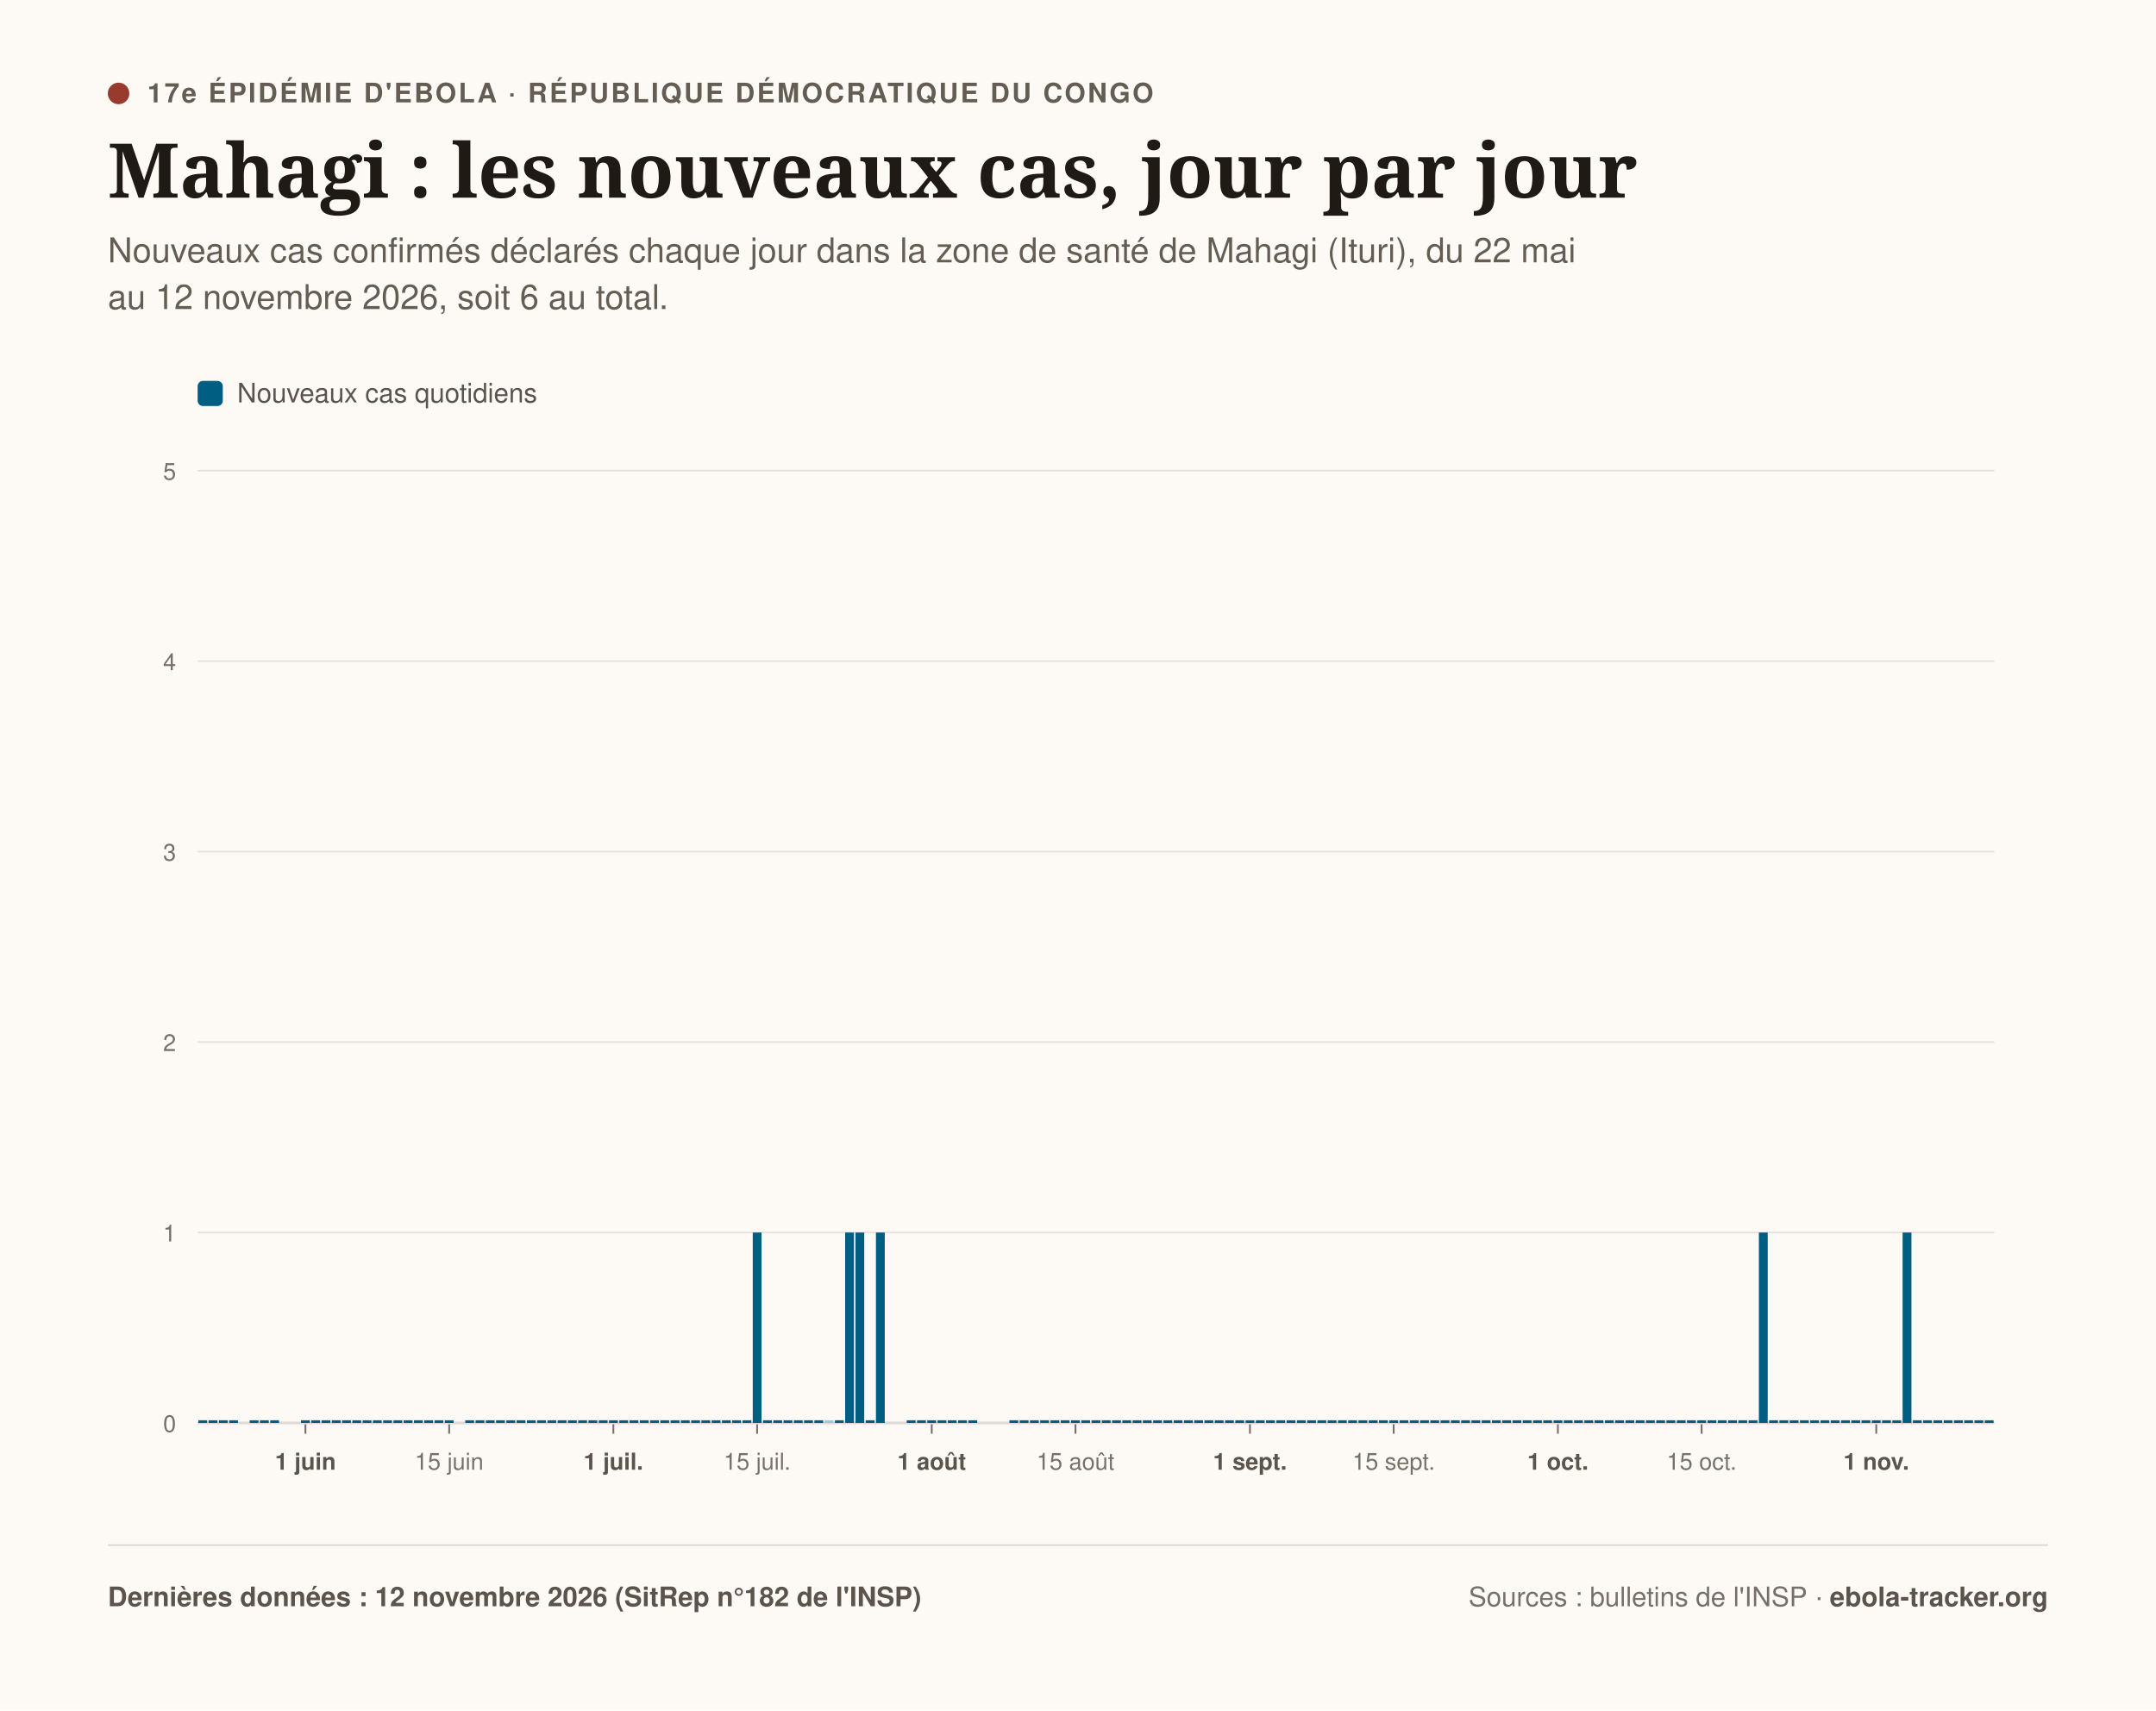
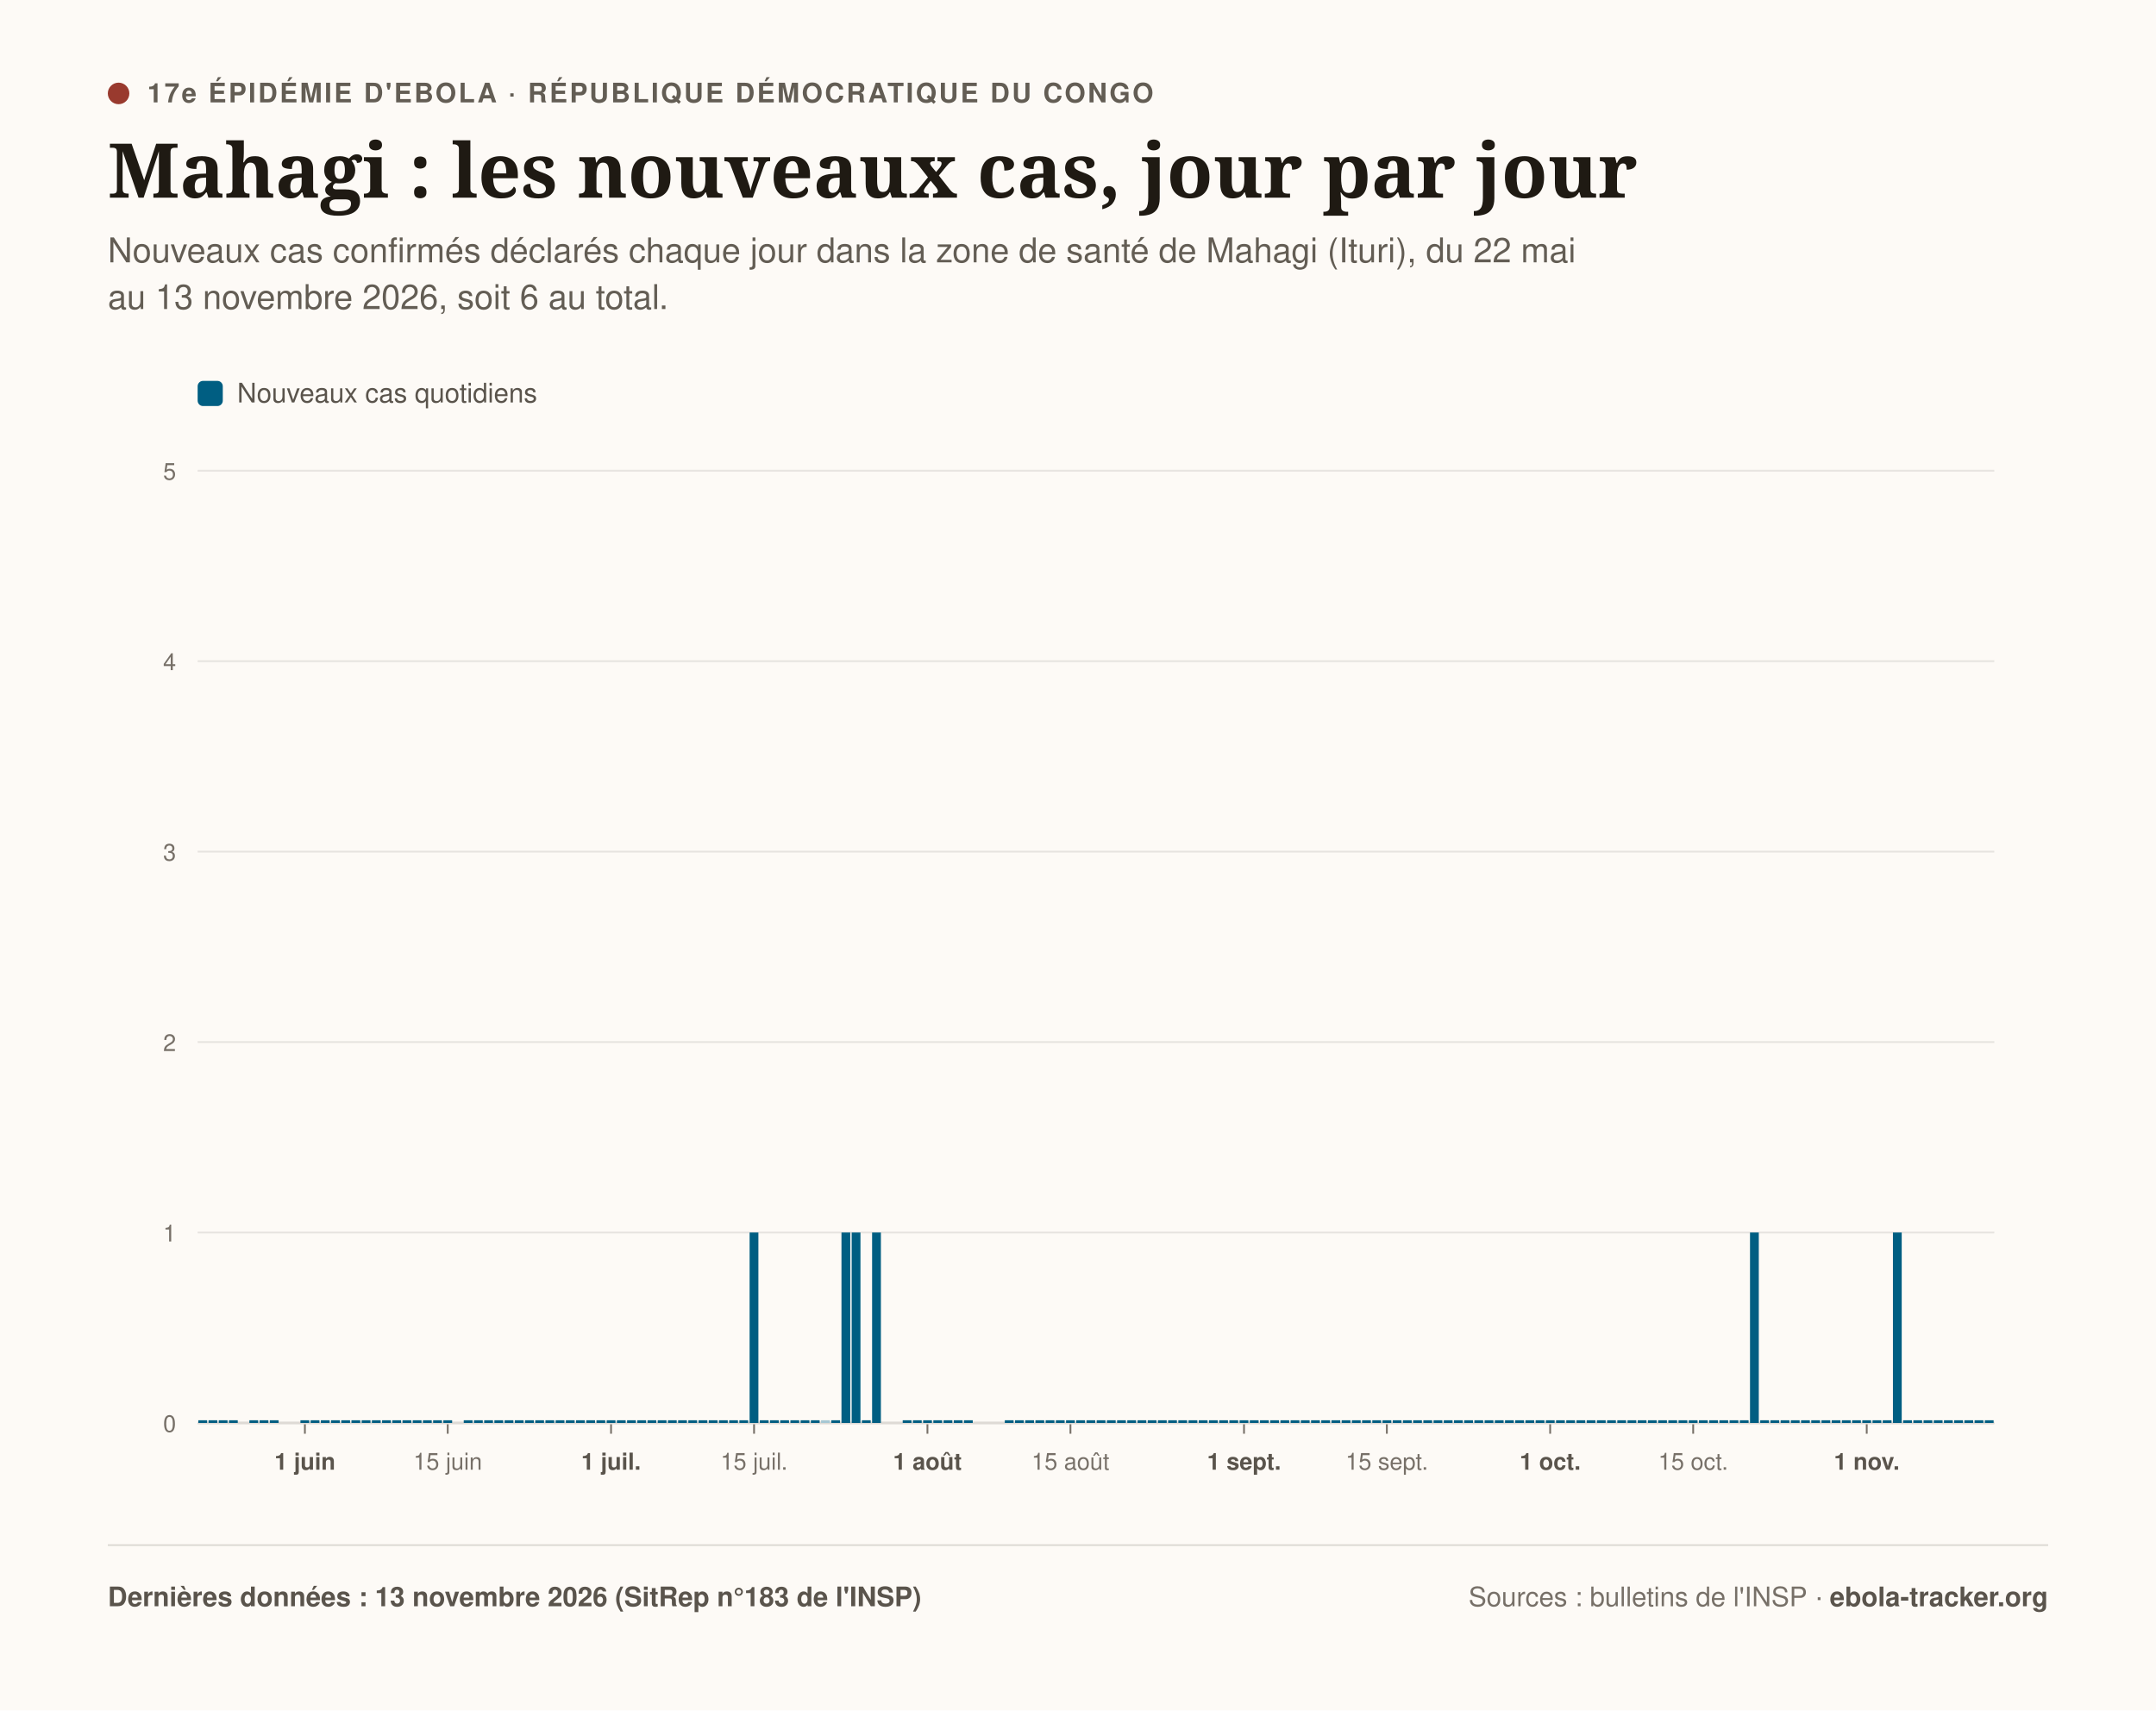
- <svg xmlns="http://www.w3.org/2000/svg" viewBox="0 0 1200 952" role="img" aria-label="Mahagi : les nouveaux cas, jour par jour. Nouveaux cas confirmés déclarés chaque jour dans la zone de santé de Mahagi (Ituri), du 22 mai au 12 novembre 2026, soit 6 au total.">
+ <svg xmlns="http://www.w3.org/2000/svg" viewBox="0 0 1200 952" role="img" aria-label="Mahagi : les nouveaux cas, jour par jour. Nouveaux cas confirmés déclarés chaque jour dans la zone de santé de Mahagi (Ituri), du 22 mai au 13 novembre 2026, soit 6 au total.">
  <rect width="1200" height="952" fill="#FDFAF6" />
  <circle cx="66" cy="52" r="6" fill="#993A2E" />
  <text x="82.0" y="57.0" font-family="'Public Sans',Helvetica,Arial,sans-serif" font-size="15" font-weight="700" fill="#635D54" text-anchor="start" letter-spacing=".08em">17e ÉPIDÉMIE D'EBOLA · RÉPUBLIQUE DÉMOCRATIQUE DU CONGO</text>
  <text x="60.0" y="110.0" font-family="'Source Serif 4',Georgia,serif" font-size="42" font-weight="600" fill="#1F1A13" text-anchor="start">Mahagi : les nouveaux cas, jour par jour</text>
  <text x="60.0" y="146.0" font-family="'Public Sans',Helvetica,Arial,sans-serif" font-size="19" font-weight="400" fill="#635D54" text-anchor="start">Nouveaux cas confirmés déclarés chaque jour dans la zone de santé de Mahagi (Ituri), du 22 mai</text>
-   <text x="60.0" y="172.0" font-family="'Public Sans',Helvetica,Arial,sans-serif" font-size="19" font-weight="400" fill="#635D54" text-anchor="start">au 12 novembre 2026, soit 6 au total.</text>
+   <text x="60.0" y="172.0" font-family="'Public Sans',Helvetica,Arial,sans-serif" font-size="19" font-weight="400" fill="#635D54" text-anchor="start">au 13 novembre 2026, soit 6 au total.</text>
  <rect x="110" y="212" width="14" height="14" rx="3" fill="#005E82" />
  <text x="132.0" y="224.0" font-family="'Public Sans',Helvetica,Arial,sans-serif" font-size="15" font-weight="400" fill="#5A544C" text-anchor="start">Nouveaux cas quotidiens</text>
  <line x1="110" x2="1110" y1="792.0" y2="792.0" stroke="#E7E4E0" />
  <text x="98.0" y="797.0" font-family="'Public Sans',Helvetica,Arial,sans-serif" font-size="13" font-weight="400" fill="#777068" text-anchor="end">0</text>
  <line x1="110" x2="1110" y1="686.0" y2="686.0" stroke="#E7E4E0" />
  <text x="98.0" y="691.0" font-family="'Public Sans',Helvetica,Arial,sans-serif" font-size="13" font-weight="400" fill="#777068" text-anchor="end">1</text>
  <line x1="110" x2="1110" y1="580.0" y2="580.0" stroke="#E7E4E0" />
  <text x="98.0" y="585.0" font-family="'Public Sans',Helvetica,Arial,sans-serif" font-size="13" font-weight="400" fill="#777068" text-anchor="end">2</text>
  <line x1="110" x2="1110" y1="474.0" y2="474.0" stroke="#E7E4E0" />
  <text x="98.0" y="479.0" font-family="'Public Sans',Helvetica,Arial,sans-serif" font-size="13" font-weight="400" fill="#777068" text-anchor="end">3</text>
  <line x1="110" x2="1110" y1="368.0" y2="368.0" stroke="#E7E4E0" />
  <text x="98.0" y="373.0" font-family="'Public Sans',Helvetica,Arial,sans-serif" font-size="13" font-weight="400" fill="#777068" text-anchor="end">4</text>
  <line x1="110" x2="1110" y1="262.0" y2="262.0" stroke="#E7E4E0" />
  <text x="98.0" y="267.0" font-family="'Public Sans',Helvetica,Arial,sans-serif" font-size="13" font-weight="400" fill="#777068" text-anchor="end">5</text>
-   <line x1="170.0" x2="170.0" y1="792" y2="798" stroke="#777068" />
-   <text x="170.0" y="818.0" font-family="'Public Sans',Helvetica,Arial,sans-serif" font-size="13" font-weight="600" fill="#5A544C" text-anchor="middle">1 juin</text>
-   <line x1="250.0" x2="250.0" y1="792" y2="798" stroke="#777068" />
-   <text x="250.0" y="818.0" font-family="'Public Sans',Helvetica,Arial,sans-serif" font-size="13" font-weight="400" fill="#777068" text-anchor="middle">15 juin</text>
-   <line x1="341.4" x2="341.4" y1="792" y2="798" stroke="#777068" />
-   <text x="341.4" y="818.0" font-family="'Public Sans',Helvetica,Arial,sans-serif" font-size="13" font-weight="600" fill="#5A544C" text-anchor="middle">1 juil.</text>
-   <line x1="421.4" x2="421.4" y1="792" y2="798" stroke="#777068" />
-   <text x="421.4" y="818.0" font-family="'Public Sans',Helvetica,Arial,sans-serif" font-size="13" font-weight="400" fill="#777068" text-anchor="middle">15 juil.</text>
-   <line x1="518.6" x2="518.6" y1="792" y2="798" stroke="#777068" />
-   <text x="518.6" y="818.0" font-family="'Public Sans',Helvetica,Arial,sans-serif" font-size="13" font-weight="600" fill="#5A544C" text-anchor="middle">1 août</text>
-   <line x1="598.6" x2="598.6" y1="792" y2="798" stroke="#777068" />
-   <text x="598.6" y="818.0" font-family="'Public Sans',Helvetica,Arial,sans-serif" font-size="13" font-weight="400" fill="#777068" text-anchor="middle">15 août</text>
-   <line x1="695.7" x2="695.7" y1="792" y2="798" stroke="#777068" />
-   <text x="695.7" y="818.0" font-family="'Public Sans',Helvetica,Arial,sans-serif" font-size="13" font-weight="600" fill="#5A544C" text-anchor="middle">1 sept.</text>
-   <line x1="775.7" x2="775.7" y1="792" y2="798" stroke="#777068" />
-   <text x="775.7" y="818.0" font-family="'Public Sans',Helvetica,Arial,sans-serif" font-size="13" font-weight="400" fill="#777068" text-anchor="middle">15 sept.</text>
-   <line x1="867.1" x2="867.1" y1="792" y2="798" stroke="#777068" />
-   <text x="867.1" y="818.0" font-family="'Public Sans',Helvetica,Arial,sans-serif" font-size="13" font-weight="600" fill="#5A544C" text-anchor="middle">1 oct.</text>
-   <line x1="947.1" x2="947.1" y1="792" y2="798" stroke="#777068" />
-   <text x="947.1" y="818.0" font-family="'Public Sans',Helvetica,Arial,sans-serif" font-size="13" font-weight="400" fill="#777068" text-anchor="middle">15 oct.</text>
-   <line x1="1044.3" x2="1044.3" y1="792" y2="798" stroke="#777068" />
-   <text x="1044.3" y="818.0" font-family="'Public Sans',Helvetica,Arial,sans-serif" font-size="13" font-weight="600" fill="#5A544C" text-anchor="middle">1 nov.</text>
+   <line x1="169.7" x2="169.7" y1="792" y2="798" stroke="#777068" />
+   <text x="169.7" y="818.0" font-family="'Public Sans',Helvetica,Arial,sans-serif" font-size="13" font-weight="600" fill="#5A544C" text-anchor="middle">1 juin</text>
+   <line x1="249.2" x2="249.2" y1="792" y2="798" stroke="#777068" />
+   <text x="249.2" y="818.0" font-family="'Public Sans',Helvetica,Arial,sans-serif" font-size="13" font-weight="400" fill="#777068" text-anchor="middle">15 juin</text>
+   <line x1="340.1" x2="340.1" y1="792" y2="798" stroke="#777068" />
+   <text x="340.1" y="818.0" font-family="'Public Sans',Helvetica,Arial,sans-serif" font-size="13" font-weight="600" fill="#5A544C" text-anchor="middle">1 juil.</text>
+   <line x1="419.7" x2="419.7" y1="792" y2="798" stroke="#777068" />
+   <text x="419.7" y="818.0" font-family="'Public Sans',Helvetica,Arial,sans-serif" font-size="13" font-weight="400" fill="#777068" text-anchor="middle">15 juil.</text>
+   <line x1="516.2" x2="516.2" y1="792" y2="798" stroke="#777068" />
+   <text x="516.2" y="818.0" font-family="'Public Sans',Helvetica,Arial,sans-serif" font-size="13" font-weight="600" fill="#5A544C" text-anchor="middle">1 août</text>
+   <line x1="595.8" x2="595.8" y1="792" y2="798" stroke="#777068" />
+   <text x="595.8" y="818.0" font-family="'Public Sans',Helvetica,Arial,sans-serif" font-size="13" font-weight="400" fill="#777068" text-anchor="middle">15 août</text>
+   <line x1="692.4" x2="692.4" y1="792" y2="798" stroke="#777068" />
+   <text x="692.4" y="818.0" font-family="'Public Sans',Helvetica,Arial,sans-serif" font-size="13" font-weight="600" fill="#5A544C" text-anchor="middle">1 sept.</text>
+   <line x1="771.9" x2="771.9" y1="792" y2="798" stroke="#777068" />
+   <text x="771.9" y="818.0" font-family="'Public Sans',Helvetica,Arial,sans-serif" font-size="13" font-weight="400" fill="#777068" text-anchor="middle">15 sept.</text>
+   <line x1="862.8" x2="862.8" y1="792" y2="798" stroke="#777068" />
+   <text x="862.8" y="818.0" font-family="'Public Sans',Helvetica,Arial,sans-serif" font-size="13" font-weight="600" fill="#5A544C" text-anchor="middle">1 oct.</text>
+   <line x1="942.4" x2="942.4" y1="792" y2="798" stroke="#777068" />
+   <text x="942.4" y="818.0" font-family="'Public Sans',Helvetica,Arial,sans-serif" font-size="13" font-weight="400" fill="#777068" text-anchor="middle">15 oct.</text>
+   <line x1="1039.0" x2="1039.0" y1="792" y2="798" stroke="#777068" />
+   <text x="1039.0" y="818.0" font-family="'Public Sans',Helvetica,Arial,sans-serif" font-size="13" font-weight="600" fill="#5A544C" text-anchor="middle">1 nov.</text>
  <line x1="110" x2="1110" y1="792" y2="792" stroke="#DEDAD5" stroke-width="1.5" />
-   <rect x="110.40" y="790.50" width="4.91" height="1.50" fill="#005E82" />
-   <rect x="116.11" y="790.50" width="4.91" height="1.50" fill="#005E82" />
-   <rect x="121.83" y="790.50" width="4.91" height="1.50" fill="#005E82" />
-   <rect x="127.54" y="790.50" width="4.91" height="1.50" fill="#005E82" />
-   <rect x="138.97" y="790.50" width="4.91" height="1.50" fill="#005E82" />
-   <rect x="144.69" y="790.50" width="4.91" height="1.50" fill="#005E82" />
-   <rect x="150.40" y="790.50" width="4.91" height="1.50" fill="#005E82" />
-   <rect x="167.54" y="790.50" width="4.91" height="1.50" fill="#005E82" />
-   <rect x="173.26" y="790.50" width="4.91" height="1.50" fill="#005E82" />
-   <rect x="178.97" y="790.50" width="4.91" height="1.50" fill="#005E82" />
-   <rect x="184.69" y="790.50" width="4.91" height="1.50" fill="#005E82" />
-   <rect x="190.40" y="790.50" width="4.91" height="1.50" fill="#005E82" />
-   <rect x="196.11" y="790.50" width="4.91" height="1.50" fill="#005E82" />
-   <rect x="201.83" y="790.50" width="4.91" height="1.50" fill="#005E82" />
-   <rect x="207.54" y="790.50" width="4.91" height="1.50" fill="#005E82" />
-   <rect x="213.26" y="790.50" width="4.91" height="1.50" fill="#005E82" />
-   <rect x="218.97" y="790.50" width="4.91" height="1.50" fill="#005E82" />
-   <rect x="224.69" y="790.50" width="4.91" height="1.50" fill="#005E82" />
-   <rect x="230.40" y="790.50" width="4.91" height="1.50" fill="#005E82" />
-   <rect x="236.11" y="790.50" width="4.91" height="1.50" fill="#005E82" />
-   <rect x="241.83" y="790.50" width="4.91" height="1.50" fill="#005E82" />
-   <rect x="247.54" y="790.50" width="4.91" height="1.50" fill="#005E82" />
-   <rect x="258.97" y="790.50" width="4.91" height="1.50" fill="#005E82" />
-   <rect x="264.69" y="790.50" width="4.91" height="1.50" fill="#005E82" />
-   <rect x="270.40" y="790.50" width="4.91" height="1.50" fill="#005E82" />
-   <rect x="276.11" y="790.50" width="4.91" height="1.50" fill="#005E82" />
-   <rect x="281.83" y="790.50" width="4.91" height="1.50" fill="#005E82" />
-   <rect x="287.54" y="790.50" width="4.91" height="1.50" fill="#005E82" />
-   <rect x="293.26" y="790.50" width="4.91" height="1.50" fill="#005E82" />
-   <rect x="298.97" y="790.50" width="4.91" height="1.50" fill="#005E82" />
-   <rect x="304.69" y="790.50" width="4.91" height="1.50" fill="#005E82" />
-   <rect x="310.40" y="790.50" width="4.91" height="1.50" fill="#005E82" />
-   <rect x="316.11" y="790.50" width="4.91" height="1.50" fill="#005E82" />
-   <rect x="321.83" y="790.50" width="4.91" height="1.50" fill="#005E82" />
-   <rect x="327.54" y="790.50" width="4.91" height="1.50" fill="#005E82" />
-   <rect x="333.26" y="790.50" width="4.91" height="1.50" fill="#005E82" />
-   <rect x="338.97" y="790.50" width="4.91" height="1.50" fill="#005E82" />
-   <rect x="344.69" y="790.50" width="4.91" height="1.50" fill="#005E82" />
-   <rect x="350.40" y="790.50" width="4.91" height="1.50" fill="#005E82" />
-   <rect x="356.11" y="790.50" width="4.91" height="1.50" fill="#005E82" />
-   <rect x="361.83" y="790.50" width="4.91" height="1.50" fill="#005E82" />
-   <rect x="367.54" y="790.50" width="4.91" height="1.50" fill="#005E82" />
-   <rect x="373.26" y="790.50" width="4.91" height="1.50" fill="#005E82" />
-   <rect x="378.97" y="790.50" width="4.91" height="1.50" fill="#005E82" />
-   <rect x="384.69" y="790.50" width="4.91" height="1.50" fill="#005E82" />
-   <rect x="390.40" y="790.50" width="4.91" height="1.50" fill="#005E82" />
-   <rect x="396.11" y="790.50" width="4.91" height="1.50" fill="#005E82" />
-   <rect x="401.83" y="790.50" width="4.91" height="1.50" fill="#005E82" />
-   <rect x="407.54" y="790.50" width="4.91" height="1.50" fill="#005E82" />
-   <rect x="413.26" y="790.50" width="4.91" height="1.50" fill="#005E82" />
-   <rect x="418.97" y="686.00" width="4.91" height="106.00" fill="#005E82" />
-   <rect x="424.69" y="790.50" width="4.91" height="1.50" fill="#005E82" />
-   <rect x="430.40" y="790.50" width="4.91" height="1.50" fill="#005E82" />
-   <rect x="436.11" y="790.50" width="4.91" height="1.50" fill="#005E82" />
-   <rect x="441.83" y="790.50" width="4.91" height="1.50" fill="#005E82" />
-   <rect x="447.54" y="790.50" width="4.91" height="1.50" fill="#005E82" />
-   <rect x="453.26" y="790.50" width="4.91" height="1.50" fill="#005E82" />
-   <rect x="458.97" y="790.50" width="4.91" height="1.50" fill="#a6c7d3" />
-   <rect x="464.69" y="790.50" width="4.91" height="1.50" fill="#005E82" />
-   <rect x="470.40" y="686.00" width="4.91" height="106.00" fill="#005E82" />
-   <rect x="476.11" y="686.00" width="4.91" height="106.00" fill="#005E82" />
-   <rect x="481.83" y="790.50" width="4.91" height="1.50" fill="#005E82" />
-   <rect x="487.54" y="686.00" width="4.91" height="106.00" fill="#005E82" />
-   <rect x="504.69" y="790.50" width="4.91" height="1.50" fill="#005E82" />
-   <rect x="510.40" y="790.50" width="4.91" height="1.50" fill="#005E82" />
-   <rect x="516.11" y="790.50" width="4.91" height="1.50" fill="#005E82" />
-   <rect x="521.83" y="790.50" width="4.91" height="1.50" fill="#005E82" />
-   <rect x="527.54" y="790.50" width="4.91" height="1.50" fill="#005E82" />
-   <rect x="533.26" y="790.50" width="4.91" height="1.50" fill="#005E82" />
-   <rect x="538.97" y="790.50" width="4.91" height="1.50" fill="#005E82" />
-   <rect x="561.83" y="790.50" width="4.91" height="1.50" fill="#005E82" />
-   <rect x="567.54" y="790.50" width="4.91" height="1.50" fill="#005E82" />
-   <rect x="573.26" y="790.50" width="4.91" height="1.50" fill="#005E82" />
-   <rect x="578.97" y="790.50" width="4.91" height="1.50" fill="#005E82" />
-   <rect x="584.69" y="790.50" width="4.91" height="1.50" fill="#005E82" />
-   <rect x="590.40" y="790.50" width="4.91" height="1.50" fill="#005E82" />
-   <rect x="596.11" y="790.50" width="4.91" height="1.50" fill="#005E82" />
-   <rect x="601.83" y="790.50" width="4.91" height="1.50" fill="#005E82" />
-   <rect x="607.54" y="790.50" width="4.91" height="1.50" fill="#005E82" />
-   <rect x="613.26" y="790.50" width="4.91" height="1.50" fill="#005E82" />
-   <rect x="618.97" y="790.50" width="4.91" height="1.50" fill="#005E82" />
-   <rect x="624.69" y="790.50" width="4.91" height="1.50" fill="#005E82" />
-   <rect x="630.40" y="790.50" width="4.91" height="1.50" fill="#005E82" />
-   <rect x="636.11" y="790.50" width="4.91" height="1.50" fill="#005E82" />
-   <rect x="641.83" y="790.50" width="4.91" height="1.50" fill="#005E82" />
-   <rect x="647.54" y="790.50" width="4.91" height="1.50" fill="#005E82" />
-   <rect x="653.26" y="790.50" width="4.91" height="1.50" fill="#005E82" />
-   <rect x="658.97" y="790.50" width="4.91" height="1.50" fill="#005E82" />
-   <rect x="664.69" y="790.50" width="4.91" height="1.50" fill="#005E82" />
-   <rect x="670.40" y="790.50" width="4.91" height="1.50" fill="#005E82" />
-   <rect x="676.11" y="790.50" width="4.91" height="1.50" fill="#005E82" />
-   <rect x="681.83" y="790.50" width="4.91" height="1.50" fill="#005E82" />
-   <rect x="687.54" y="790.50" width="4.91" height="1.50" fill="#005E82" />
-   <rect x="693.26" y="790.50" width="4.91" height="1.50" fill="#005E82" />
-   <rect x="698.97" y="790.50" width="4.91" height="1.50" fill="#005E82" />
-   <rect x="704.69" y="790.50" width="4.91" height="1.50" fill="#005E82" />
-   <rect x="710.40" y="790.50" width="4.91" height="1.50" fill="#005E82" />
-   <rect x="716.11" y="790.50" width="4.91" height="1.50" fill="#005E82" />
-   <rect x="721.83" y="790.50" width="4.91" height="1.50" fill="#005E82" />
-   <rect x="727.54" y="790.50" width="4.91" height="1.50" fill="#005E82" />
-   <rect x="733.26" y="790.50" width="4.91" height="1.50" fill="#005E82" />
-   <rect x="738.97" y="790.50" width="4.91" height="1.50" fill="#005E82" />
-   <rect x="744.69" y="790.50" width="4.91" height="1.50" fill="#005E82" />
-   <rect x="750.40" y="790.50" width="4.91" height="1.50" fill="#005E82" />
-   <rect x="756.11" y="790.50" width="4.91" height="1.50" fill="#005E82" />
-   <rect x="761.83" y="790.50" width="4.91" height="1.50" fill="#005E82" />
-   <rect x="767.54" y="790.50" width="4.91" height="1.50" fill="#005E82" />
-   <rect x="773.26" y="790.50" width="4.91" height="1.50" fill="#005E82" />
-   <rect x="778.97" y="790.50" width="4.91" height="1.50" fill="#005E82" />
-   <rect x="784.69" y="790.50" width="4.91" height="1.50" fill="#005E82" />
-   <rect x="790.40" y="790.50" width="4.91" height="1.50" fill="#005E82" />
-   <rect x="796.11" y="790.50" width="4.91" height="1.50" fill="#005E82" />
-   <rect x="801.83" y="790.50" width="4.91" height="1.50" fill="#005E82" />
-   <rect x="807.54" y="790.50" width="4.91" height="1.50" fill="#005E82" />
-   <rect x="813.26" y="790.50" width="4.91" height="1.50" fill="#005E82" />
-   <rect x="818.97" y="790.50" width="4.91" height="1.50" fill="#005E82" />
-   <rect x="824.69" y="790.50" width="4.91" height="1.50" fill="#005E82" />
-   <rect x="830.40" y="790.50" width="4.91" height="1.50" fill="#005E82" />
-   <rect x="836.11" y="790.50" width="4.91" height="1.50" fill="#005E82" />
-   <rect x="841.83" y="790.50" width="4.91" height="1.50" fill="#005E82" />
-   <rect x="847.54" y="790.50" width="4.91" height="1.50" fill="#005E82" />
-   <rect x="853.26" y="790.50" width="4.91" height="1.50" fill="#005E82" />
-   <rect x="858.97" y="790.50" width="4.91" height="1.50" fill="#005E82" />
-   <rect x="864.69" y="790.50" width="4.91" height="1.50" fill="#005E82" />
-   <rect x="870.40" y="790.50" width="4.91" height="1.50" fill="#005E82" />
-   <rect x="876.11" y="790.50" width="4.91" height="1.50" fill="#005E82" />
-   <rect x="881.83" y="790.50" width="4.91" height="1.50" fill="#005E82" />
-   <rect x="887.54" y="790.50" width="4.91" height="1.50" fill="#005E82" />
-   <rect x="893.26" y="790.50" width="4.91" height="1.50" fill="#005E82" />
-   <rect x="898.97" y="790.50" width="4.91" height="1.50" fill="#005E82" />
-   <rect x="904.69" y="790.50" width="4.91" height="1.50" fill="#005E82" />
-   <rect x="910.40" y="790.50" width="4.91" height="1.50" fill="#005E82" />
-   <rect x="916.11" y="790.50" width="4.91" height="1.50" fill="#005E82" />
-   <rect x="921.83" y="790.50" width="4.91" height="1.50" fill="#005E82" />
-   <rect x="927.54" y="790.50" width="4.91" height="1.50" fill="#005E82" />
-   <rect x="933.26" y="790.50" width="4.91" height="1.50" fill="#005E82" />
-   <rect x="938.97" y="790.50" width="4.91" height="1.50" fill="#005E82" />
-   <rect x="944.69" y="790.50" width="4.91" height="1.50" fill="#005E82" />
-   <rect x="950.40" y="790.50" width="4.91" height="1.50" fill="#005E82" />
-   <rect x="956.11" y="790.50" width="4.91" height="1.50" fill="#005E82" />
-   <rect x="961.83" y="790.50" width="4.91" height="1.50" fill="#005E82" />
-   <rect x="967.54" y="790.50" width="4.91" height="1.50" fill="#005E82" />
-   <rect x="973.26" y="790.50" width="4.91" height="1.50" fill="#005E82" />
-   <rect x="978.97" y="686.00" width="4.91" height="106.00" fill="#005E82" />
-   <rect x="984.69" y="790.50" width="4.91" height="1.50" fill="#005E82" />
-   <rect x="990.40" y="790.50" width="4.91" height="1.50" fill="#005E82" />
-   <rect x="996.11" y="790.50" width="4.91" height="1.50" fill="#005E82" />
-   <rect x="1001.83" y="790.50" width="4.91" height="1.50" fill="#005E82" />
-   <rect x="1007.54" y="790.50" width="4.91" height="1.50" fill="#005E82" />
-   <rect x="1013.26" y="790.50" width="4.91" height="1.50" fill="#005E82" />
-   <rect x="1018.97" y="790.50" width="4.91" height="1.50" fill="#005E82" />
-   <rect x="1024.69" y="790.50" width="4.91" height="1.50" fill="#005E82" />
-   <rect x="1030.40" y="790.50" width="4.91" height="1.50" fill="#005E82" />
-   <rect x="1036.11" y="790.50" width="4.91" height="1.50" fill="#005E82" />
-   <rect x="1041.83" y="790.50" width="4.91" height="1.50" fill="#005E82" />
-   <rect x="1047.54" y="790.50" width="4.91" height="1.50" fill="#005E82" />
-   <rect x="1053.26" y="790.50" width="4.91" height="1.50" fill="#005E82" />
-   <rect x="1058.97" y="686.00" width="4.91" height="106.00" fill="#005E82" />
-   <rect x="1064.69" y="790.50" width="4.91" height="1.50" fill="#005E82" />
-   <rect x="1070.40" y="790.50" width="4.91" height="1.50" fill="#005E82" />
-   <rect x="1076.11" y="790.50" width="4.91" height="1.50" fill="#005E82" />
-   <rect x="1081.83" y="790.50" width="4.91" height="1.50" fill="#005E82" />
-   <rect x="1087.54" y="790.50" width="4.91" height="1.50" fill="#005E82" />
-   <rect x="1093.26" y="790.50" width="4.91" height="1.50" fill="#005E82" />
-   <rect x="1098.97" y="790.50" width="4.91" height="1.50" fill="#005E82" />
-   <rect x="1104.69" y="790.50" width="4.91" height="1.50" fill="#005E82" />
+   <rect x="110.40" y="790.50" width="4.89" height="1.50" fill="#005E82" />
+   <rect x="116.08" y="790.50" width="4.89" height="1.50" fill="#005E82" />
+   <rect x="121.76" y="790.50" width="4.89" height="1.50" fill="#005E82" />
+   <rect x="127.44" y="790.50" width="4.89" height="1.50" fill="#005E82" />
+   <rect x="138.81" y="790.50" width="4.89" height="1.50" fill="#005E82" />
+   <rect x="144.49" y="790.50" width="4.89" height="1.50" fill="#005E82" />
+   <rect x="150.17" y="790.50" width="4.89" height="1.50" fill="#005E82" />
+   <rect x="167.22" y="790.50" width="4.89" height="1.50" fill="#005E82" />
+   <rect x="172.90" y="790.50" width="4.89" height="1.50" fill="#005E82" />
+   <rect x="178.58" y="790.50" width="4.89" height="1.50" fill="#005E82" />
+   <rect x="184.26" y="790.50" width="4.89" height="1.50" fill="#005E82" />
+   <rect x="189.94" y="790.50" width="4.89" height="1.50" fill="#005E82" />
+   <rect x="195.62" y="790.50" width="4.89" height="1.50" fill="#005E82" />
+   <rect x="201.31" y="790.50" width="4.89" height="1.50" fill="#005E82" />
+   <rect x="206.99" y="790.50" width="4.89" height="1.50" fill="#005E82" />
+   <rect x="212.67" y="790.50" width="4.89" height="1.50" fill="#005E82" />
+   <rect x="218.35" y="790.50" width="4.89" height="1.50" fill="#005E82" />
+   <rect x="224.03" y="790.50" width="4.89" height="1.50" fill="#005E82" />
+   <rect x="229.72" y="790.50" width="4.89" height="1.50" fill="#005E82" />
+   <rect x="235.40" y="790.50" width="4.89" height="1.50" fill="#005E82" />
+   <rect x="241.08" y="790.50" width="4.89" height="1.50" fill="#005E82" />
+   <rect x="246.76" y="790.50" width="4.89" height="1.50" fill="#005E82" />
+   <rect x="258.12" y="790.50" width="4.89" height="1.50" fill="#005E82" />
+   <rect x="263.81" y="790.50" width="4.89" height="1.50" fill="#005E82" />
+   <rect x="269.49" y="790.50" width="4.89" height="1.50" fill="#005E82" />
+   <rect x="275.17" y="790.50" width="4.89" height="1.50" fill="#005E82" />
+   <rect x="280.85" y="790.50" width="4.89" height="1.50" fill="#005E82" />
+   <rect x="286.53" y="790.50" width="4.89" height="1.50" fill="#005E82" />
+   <rect x="292.22" y="790.50" width="4.89" height="1.50" fill="#005E82" />
+   <rect x="297.90" y="790.50" width="4.89" height="1.50" fill="#005E82" />
+   <rect x="303.58" y="790.50" width="4.89" height="1.50" fill="#005E82" />
+   <rect x="309.26" y="790.50" width="4.89" height="1.50" fill="#005E82" />
+   <rect x="314.94" y="790.50" width="4.89" height="1.50" fill="#005E82" />
+   <rect x="320.62" y="790.50" width="4.89" height="1.50" fill="#005E82" />
+   <rect x="326.31" y="790.50" width="4.89" height="1.50" fill="#005E82" />
+   <rect x="331.99" y="790.50" width="4.89" height="1.50" fill="#005E82" />
+   <rect x="337.67" y="790.50" width="4.89" height="1.50" fill="#005E82" />
+   <rect x="343.35" y="790.50" width="4.89" height="1.50" fill="#005E82" />
+   <rect x="349.03" y="790.50" width="4.89" height="1.50" fill="#005E82" />
+   <rect x="354.72" y="790.50" width="4.89" height="1.50" fill="#005E82" />
+   <rect x="360.40" y="790.50" width="4.89" height="1.50" fill="#005E82" />
+   <rect x="366.08" y="790.50" width="4.89" height="1.50" fill="#005E82" />
+   <rect x="371.76" y="790.50" width="4.89" height="1.50" fill="#005E82" />
+   <rect x="377.44" y="790.50" width="4.89" height="1.50" fill="#005E82" />
+   <rect x="383.12" y="790.50" width="4.89" height="1.50" fill="#005E82" />
+   <rect x="388.81" y="790.50" width="4.89" height="1.50" fill="#005E82" />
+   <rect x="394.49" y="790.50" width="4.89" height="1.50" fill="#005E82" />
+   <rect x="400.17" y="790.50" width="4.89" height="1.50" fill="#005E82" />
+   <rect x="405.85" y="790.50" width="4.89" height="1.50" fill="#005E82" />
+   <rect x="411.53" y="790.50" width="4.89" height="1.50" fill="#005E82" />
+   <rect x="417.22" y="686.00" width="4.89" height="106.00" fill="#005E82" />
+   <rect x="422.90" y="790.50" width="4.89" height="1.50" fill="#005E82" />
+   <rect x="428.58" y="790.50" width="4.89" height="1.50" fill="#005E82" />
+   <rect x="434.26" y="790.50" width="4.89" height="1.50" fill="#005E82" />
+   <rect x="439.94" y="790.50" width="4.89" height="1.50" fill="#005E82" />
+   <rect x="445.62" y="790.50" width="4.89" height="1.50" fill="#005E82" />
+   <rect x="451.31" y="790.50" width="4.89" height="1.50" fill="#005E82" />
+   <rect x="456.99" y="790.50" width="4.89" height="1.50" fill="#a6c7d3" />
+   <rect x="462.67" y="790.50" width="4.89" height="1.50" fill="#005E82" />
+   <rect x="468.35" y="686.00" width="4.89" height="106.00" fill="#005E82" />
+   <rect x="474.03" y="686.00" width="4.89" height="106.00" fill="#005E82" />
+   <rect x="479.72" y="790.50" width="4.89" height="1.50" fill="#005E82" />
+   <rect x="485.40" y="686.00" width="4.89" height="106.00" fill="#005E82" />
+   <rect x="502.44" y="790.50" width="4.89" height="1.50" fill="#005E82" />
+   <rect x="508.12" y="790.50" width="4.89" height="1.50" fill="#005E82" />
+   <rect x="513.81" y="790.50" width="4.89" height="1.50" fill="#005E82" />
+   <rect x="519.49" y="790.50" width="4.89" height="1.50" fill="#005E82" />
+   <rect x="525.17" y="790.50" width="4.89" height="1.50" fill="#005E82" />
+   <rect x="530.85" y="790.50" width="4.89" height="1.50" fill="#005E82" />
+   <rect x="536.53" y="790.50" width="4.89" height="1.50" fill="#005E82" />
+   <rect x="559.26" y="790.50" width="4.89" height="1.50" fill="#005E82" />
+   <rect x="564.94" y="790.50" width="4.89" height="1.50" fill="#005E82" />
+   <rect x="570.62" y="790.50" width="4.89" height="1.50" fill="#005E82" />
+   <rect x="576.31" y="790.50" width="4.89" height="1.50" fill="#005E82" />
+   <rect x="581.99" y="790.50" width="4.89" height="1.50" fill="#005E82" />
+   <rect x="587.67" y="790.50" width="4.89" height="1.50" fill="#005E82" />
+   <rect x="593.35" y="790.50" width="4.89" height="1.50" fill="#005E82" />
+   <rect x="599.03" y="790.50" width="4.89" height="1.50" fill="#005E82" />
+   <rect x="604.72" y="790.50" width="4.89" height="1.50" fill="#005E82" />
+   <rect x="610.40" y="790.50" width="4.89" height="1.50" fill="#005E82" />
+   <rect x="616.08" y="790.50" width="4.89" height="1.50" fill="#005E82" />
+   <rect x="621.76" y="790.50" width="4.89" height="1.50" fill="#005E82" />
+   <rect x="627.44" y="790.50" width="4.89" height="1.50" fill="#005E82" />
+   <rect x="633.12" y="790.50" width="4.89" height="1.50" fill="#005E82" />
+   <rect x="638.81" y="790.50" width="4.89" height="1.50" fill="#005E82" />
+   <rect x="644.49" y="790.50" width="4.89" height="1.50" fill="#005E82" />
+   <rect x="650.17" y="790.50" width="4.89" height="1.50" fill="#005E82" />
+   <rect x="655.85" y="790.50" width="4.89" height="1.50" fill="#005E82" />
+   <rect x="661.53" y="790.50" width="4.89" height="1.50" fill="#005E82" />
+   <rect x="667.22" y="790.50" width="4.89" height="1.50" fill="#005E82" />
+   <rect x="672.90" y="790.50" width="4.89" height="1.50" fill="#005E82" />
+   <rect x="678.58" y="790.50" width="4.89" height="1.50" fill="#005E82" />
+   <rect x="684.26" y="790.50" width="4.89" height="1.50" fill="#005E82" />
+   <rect x="689.94" y="790.50" width="4.89" height="1.50" fill="#005E82" />
+   <rect x="695.62" y="790.50" width="4.89" height="1.50" fill="#005E82" />
+   <rect x="701.31" y="790.50" width="4.89" height="1.50" fill="#005E82" />
+   <rect x="706.99" y="790.50" width="4.89" height="1.50" fill="#005E82" />
+   <rect x="712.67" y="790.50" width="4.89" height="1.50" fill="#005E82" />
+   <rect x="718.35" y="790.50" width="4.89" height="1.50" fill="#005E82" />
+   <rect x="724.03" y="790.50" width="4.89" height="1.50" fill="#005E82" />
+   <rect x="729.72" y="790.50" width="4.89" height="1.50" fill="#005E82" />
+   <rect x="735.40" y="790.50" width="4.89" height="1.50" fill="#005E82" />
+   <rect x="741.08" y="790.50" width="4.89" height="1.50" fill="#005E82" />
+   <rect x="746.76" y="790.50" width="4.89" height="1.50" fill="#005E82" />
+   <rect x="752.44" y="790.50" width="4.89" height="1.50" fill="#005E82" />
+   <rect x="758.12" y="790.50" width="4.89" height="1.50" fill="#005E82" />
+   <rect x="763.81" y="790.50" width="4.89" height="1.50" fill="#005E82" />
+   <rect x="769.49" y="790.50" width="4.89" height="1.50" fill="#005E82" />
+   <rect x="775.17" y="790.50" width="4.89" height="1.50" fill="#005E82" />
+   <rect x="780.85" y="790.50" width="4.89" height="1.50" fill="#005E82" />
+   <rect x="786.53" y="790.50" width="4.89" height="1.50" fill="#005E82" />
+   <rect x="792.22" y="790.50" width="4.89" height="1.50" fill="#005E82" />
+   <rect x="797.90" y="790.50" width="4.89" height="1.50" fill="#005E82" />
+   <rect x="803.58" y="790.50" width="4.89" height="1.50" fill="#005E82" />
+   <rect x="809.26" y="790.50" width="4.89" height="1.50" fill="#005E82" />
+   <rect x="814.94" y="790.50" width="4.89" height="1.50" fill="#005E82" />
+   <rect x="820.62" y="790.50" width="4.89" height="1.50" fill="#005E82" />
+   <rect x="826.31" y="790.50" width="4.89" height="1.50" fill="#005E82" />
+   <rect x="831.99" y="790.50" width="4.89" height="1.50" fill="#005E82" />
+   <rect x="837.67" y="790.50" width="4.89" height="1.50" fill="#005E82" />
+   <rect x="843.35" y="790.50" width="4.89" height="1.50" fill="#005E82" />
+   <rect x="849.03" y="790.50" width="4.89" height="1.50" fill="#005E82" />
+   <rect x="854.72" y="790.50" width="4.89" height="1.50" fill="#005E82" />
+   <rect x="860.40" y="790.50" width="4.89" height="1.50" fill="#005E82" />
+   <rect x="866.08" y="790.50" width="4.89" height="1.50" fill="#005E82" />
+   <rect x="871.76" y="790.50" width="4.89" height="1.50" fill="#005E82" />
+   <rect x="877.44" y="790.50" width="4.89" height="1.50" fill="#005E82" />
+   <rect x="883.12" y="790.50" width="4.89" height="1.50" fill="#005E82" />
+   <rect x="888.81" y="790.50" width="4.89" height="1.50" fill="#005E82" />
+   <rect x="894.49" y="790.50" width="4.89" height="1.50" fill="#005E82" />
+   <rect x="900.17" y="790.50" width="4.89" height="1.50" fill="#005E82" />
+   <rect x="905.85" y="790.50" width="4.89" height="1.50" fill="#005E82" />
+   <rect x="911.53" y="790.50" width="4.89" height="1.50" fill="#005E82" />
+   <rect x="917.22" y="790.50" width="4.89" height="1.50" fill="#005E82" />
+   <rect x="922.90" y="790.50" width="4.89" height="1.50" fill="#005E82" />
+   <rect x="928.58" y="790.50" width="4.89" height="1.50" fill="#005E82" />
+   <rect x="934.26" y="790.50" width="4.89" height="1.50" fill="#005E82" />
+   <rect x="939.94" y="790.50" width="4.89" height="1.50" fill="#005E82" />
+   <rect x="945.62" y="790.50" width="4.89" height="1.50" fill="#005E82" />
+   <rect x="951.31" y="790.50" width="4.89" height="1.50" fill="#005E82" />
+   <rect x="956.99" y="790.50" width="4.89" height="1.50" fill="#005E82" />
+   <rect x="962.67" y="790.50" width="4.89" height="1.50" fill="#005E82" />
+   <rect x="968.35" y="790.50" width="4.89" height="1.50" fill="#005E82" />
+   <rect x="974.03" y="686.00" width="4.89" height="106.00" fill="#005E82" />
+   <rect x="979.72" y="790.50" width="4.89" height="1.50" fill="#005E82" />
+   <rect x="985.40" y="790.50" width="4.89" height="1.50" fill="#005E82" />
+   <rect x="991.08" y="790.50" width="4.89" height="1.50" fill="#005E82" />
+   <rect x="996.76" y="790.50" width="4.89" height="1.50" fill="#005E82" />
+   <rect x="1002.44" y="790.50" width="4.89" height="1.50" fill="#005E82" />
+   <rect x="1008.12" y="790.50" width="4.89" height="1.50" fill="#005E82" />
+   <rect x="1013.81" y="790.50" width="4.89" height="1.50" fill="#005E82" />
+   <rect x="1019.49" y="790.50" width="4.89" height="1.50" fill="#005E82" />
+   <rect x="1025.17" y="790.50" width="4.89" height="1.50" fill="#005E82" />
+   <rect x="1030.85" y="790.50" width="4.89" height="1.50" fill="#005E82" />
+   <rect x="1036.53" y="790.50" width="4.89" height="1.50" fill="#005E82" />
+   <rect x="1042.22" y="790.50" width="4.89" height="1.50" fill="#005E82" />
+   <rect x="1047.90" y="790.50" width="4.89" height="1.50" fill="#005E82" />
+   <rect x="1053.58" y="686.00" width="4.89" height="106.00" fill="#005E82" />
+   <rect x="1059.26" y="790.50" width="4.89" height="1.50" fill="#005E82" />
+   <rect x="1064.94" y="790.50" width="4.89" height="1.50" fill="#005E82" />
+   <rect x="1070.62" y="790.50" width="4.89" height="1.50" fill="#005E82" />
+   <rect x="1076.31" y="790.50" width="4.89" height="1.50" fill="#005E82" />
+   <rect x="1081.99" y="790.50" width="4.89" height="1.50" fill="#005E82" />
+   <rect x="1087.67" y="790.50" width="4.89" height="1.50" fill="#005E82" />
+   <rect x="1093.35" y="790.50" width="4.89" height="1.50" fill="#005E82" />
+   <rect x="1099.03" y="790.50" width="4.89" height="1.50" fill="#005E82" />
+   <rect x="1104.72" y="790.50" width="4.89" height="1.50" fill="#005E82" />
  <line x1="60" x2="1140" y1="860" y2="860" stroke="#DEDAD5" />
-   <text x="60.0" y="894.0" font-family="'Public Sans',Helvetica,Arial,sans-serif" font-size="15" font-weight="600" fill="#5A544C" text-anchor="start">Dernières données : 12 novembre 2026 (SitRep n°182 de l'INSP)</text>
+   <text x="60.0" y="894.0" font-family="'Public Sans',Helvetica,Arial,sans-serif" font-size="15" font-weight="600" fill="#5A544C" text-anchor="start">Dernières données : 13 novembre 2026 (SitRep n°183 de l'INSP)</text>
  <text x="1140" y="894" text-anchor="end" font-family="'Public Sans',Helvetica,Arial,sans-serif" font-size="15" fill="#777068">Sources : bulletins de l'INSP · <tspan font-weight="700" fill="#5A544C">ebola-tracker.org</tspan>
  </text>
</svg>
